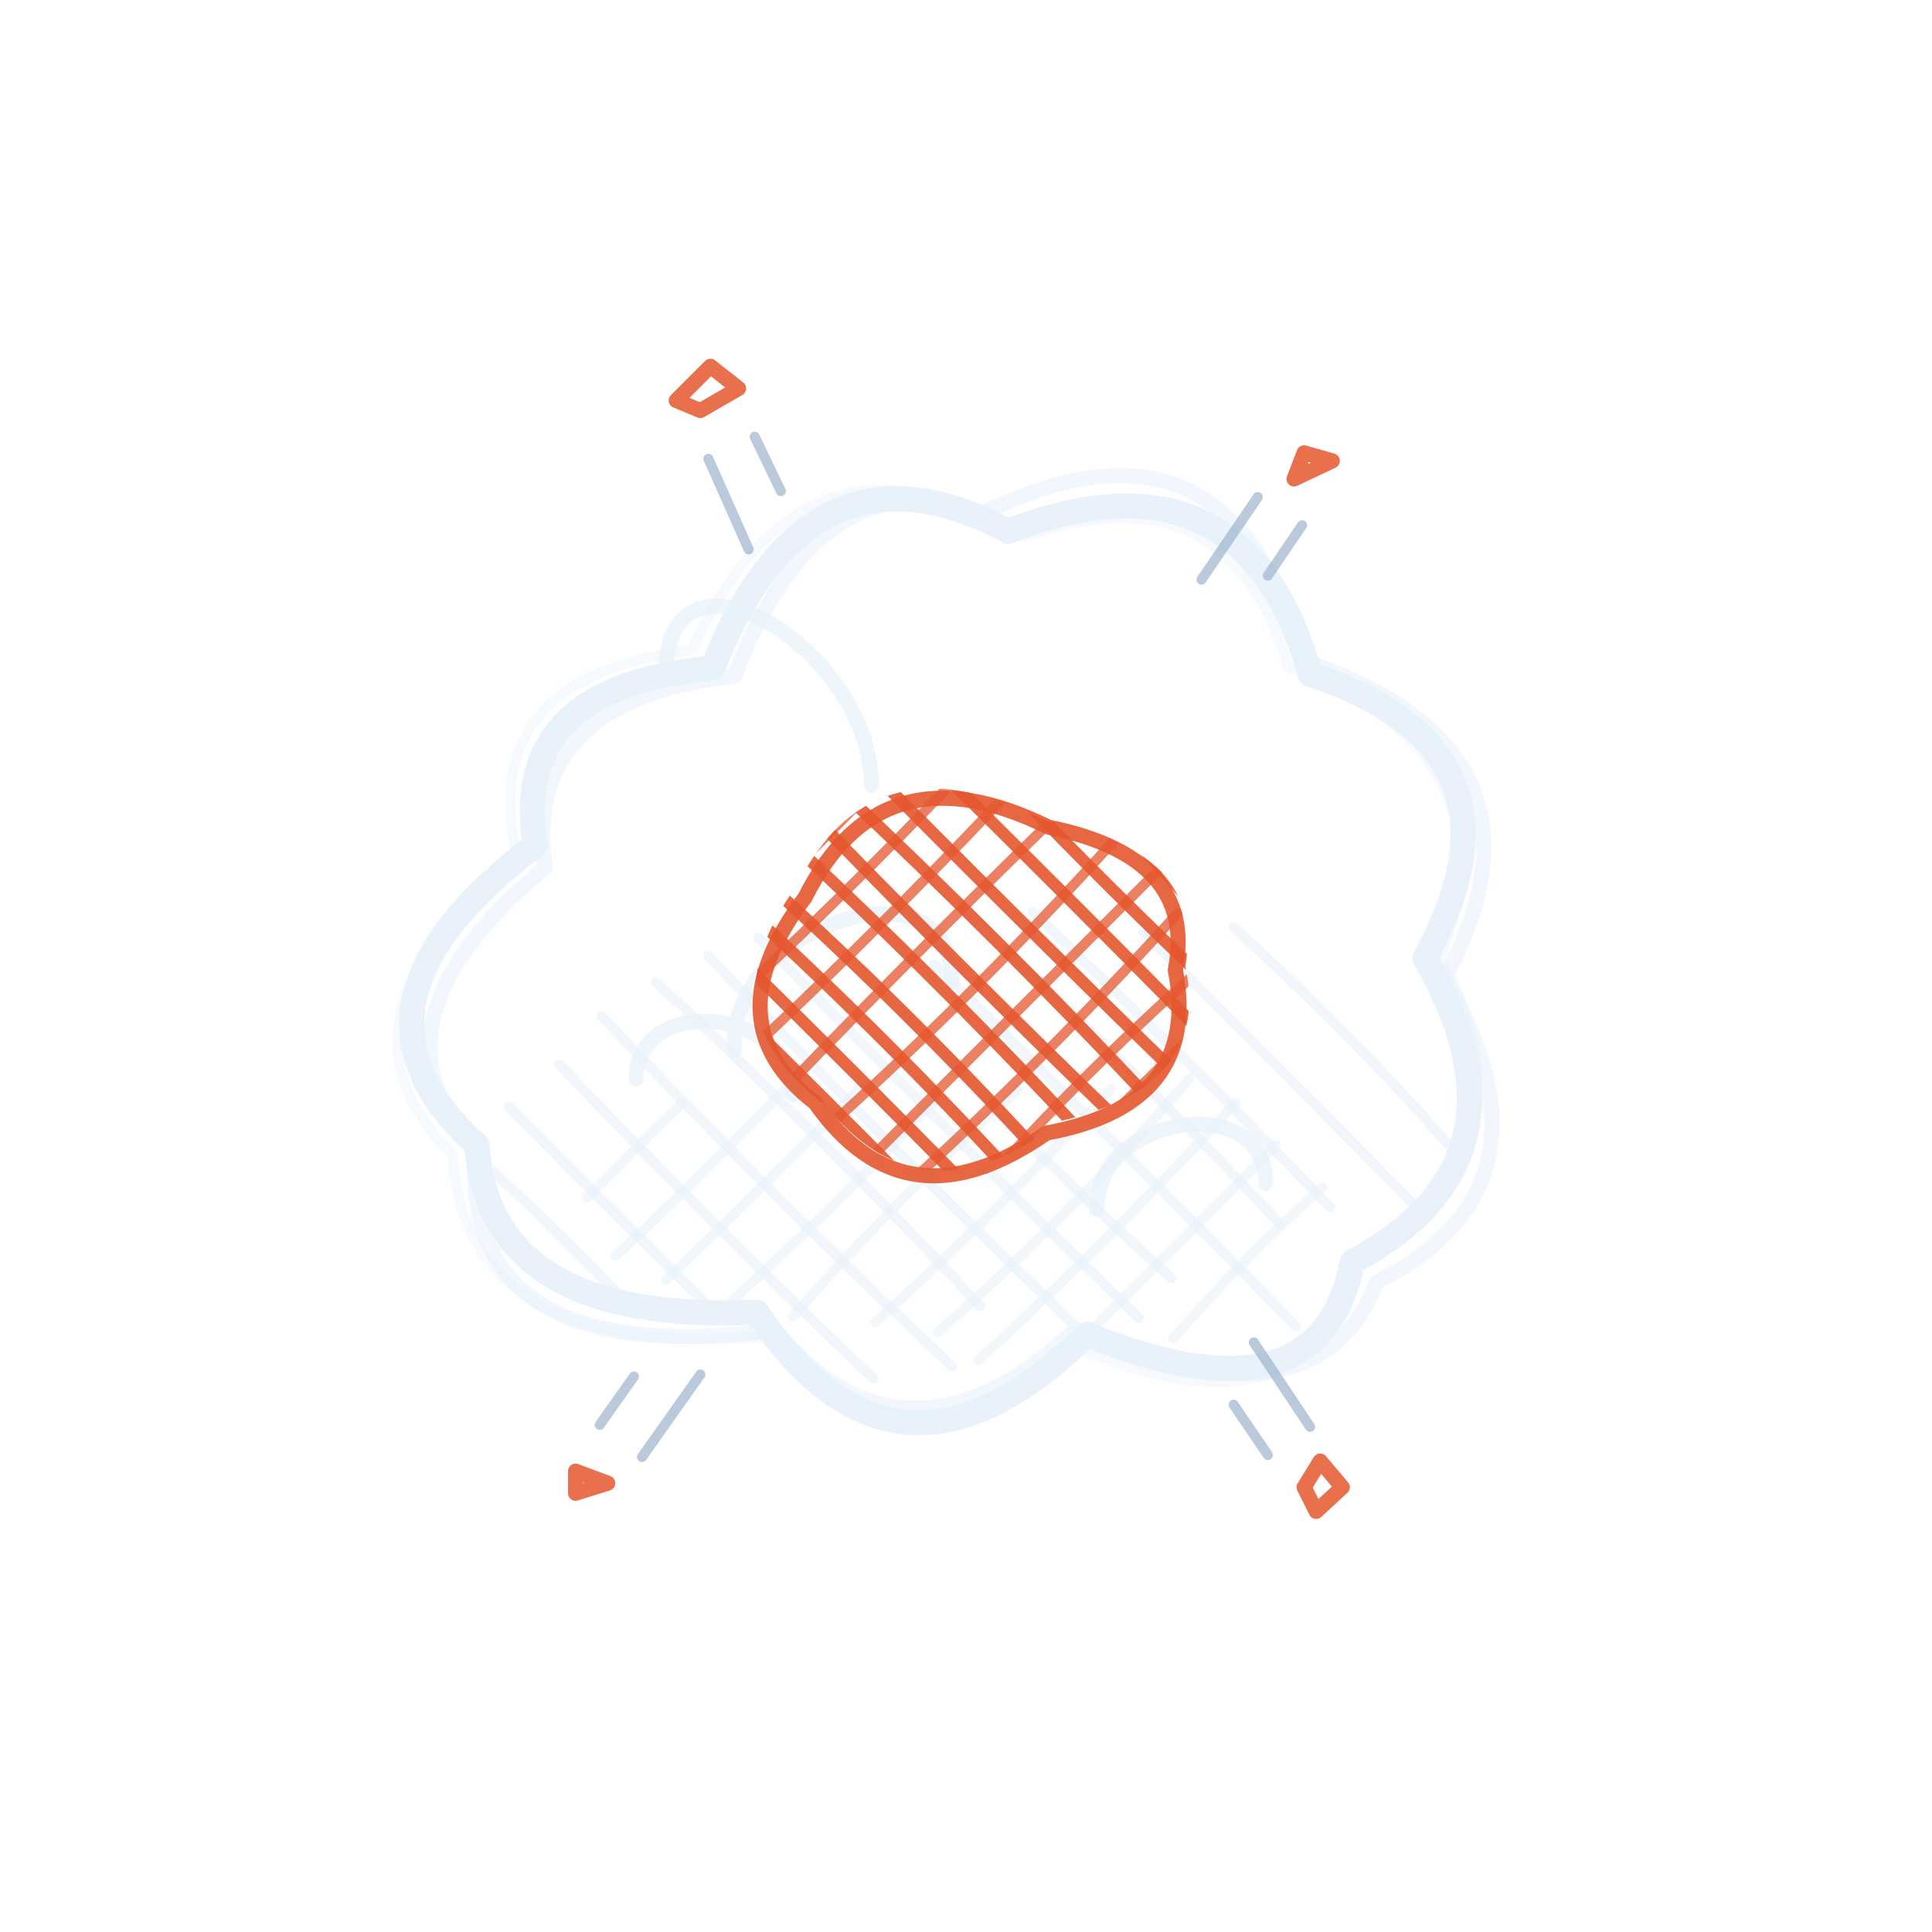
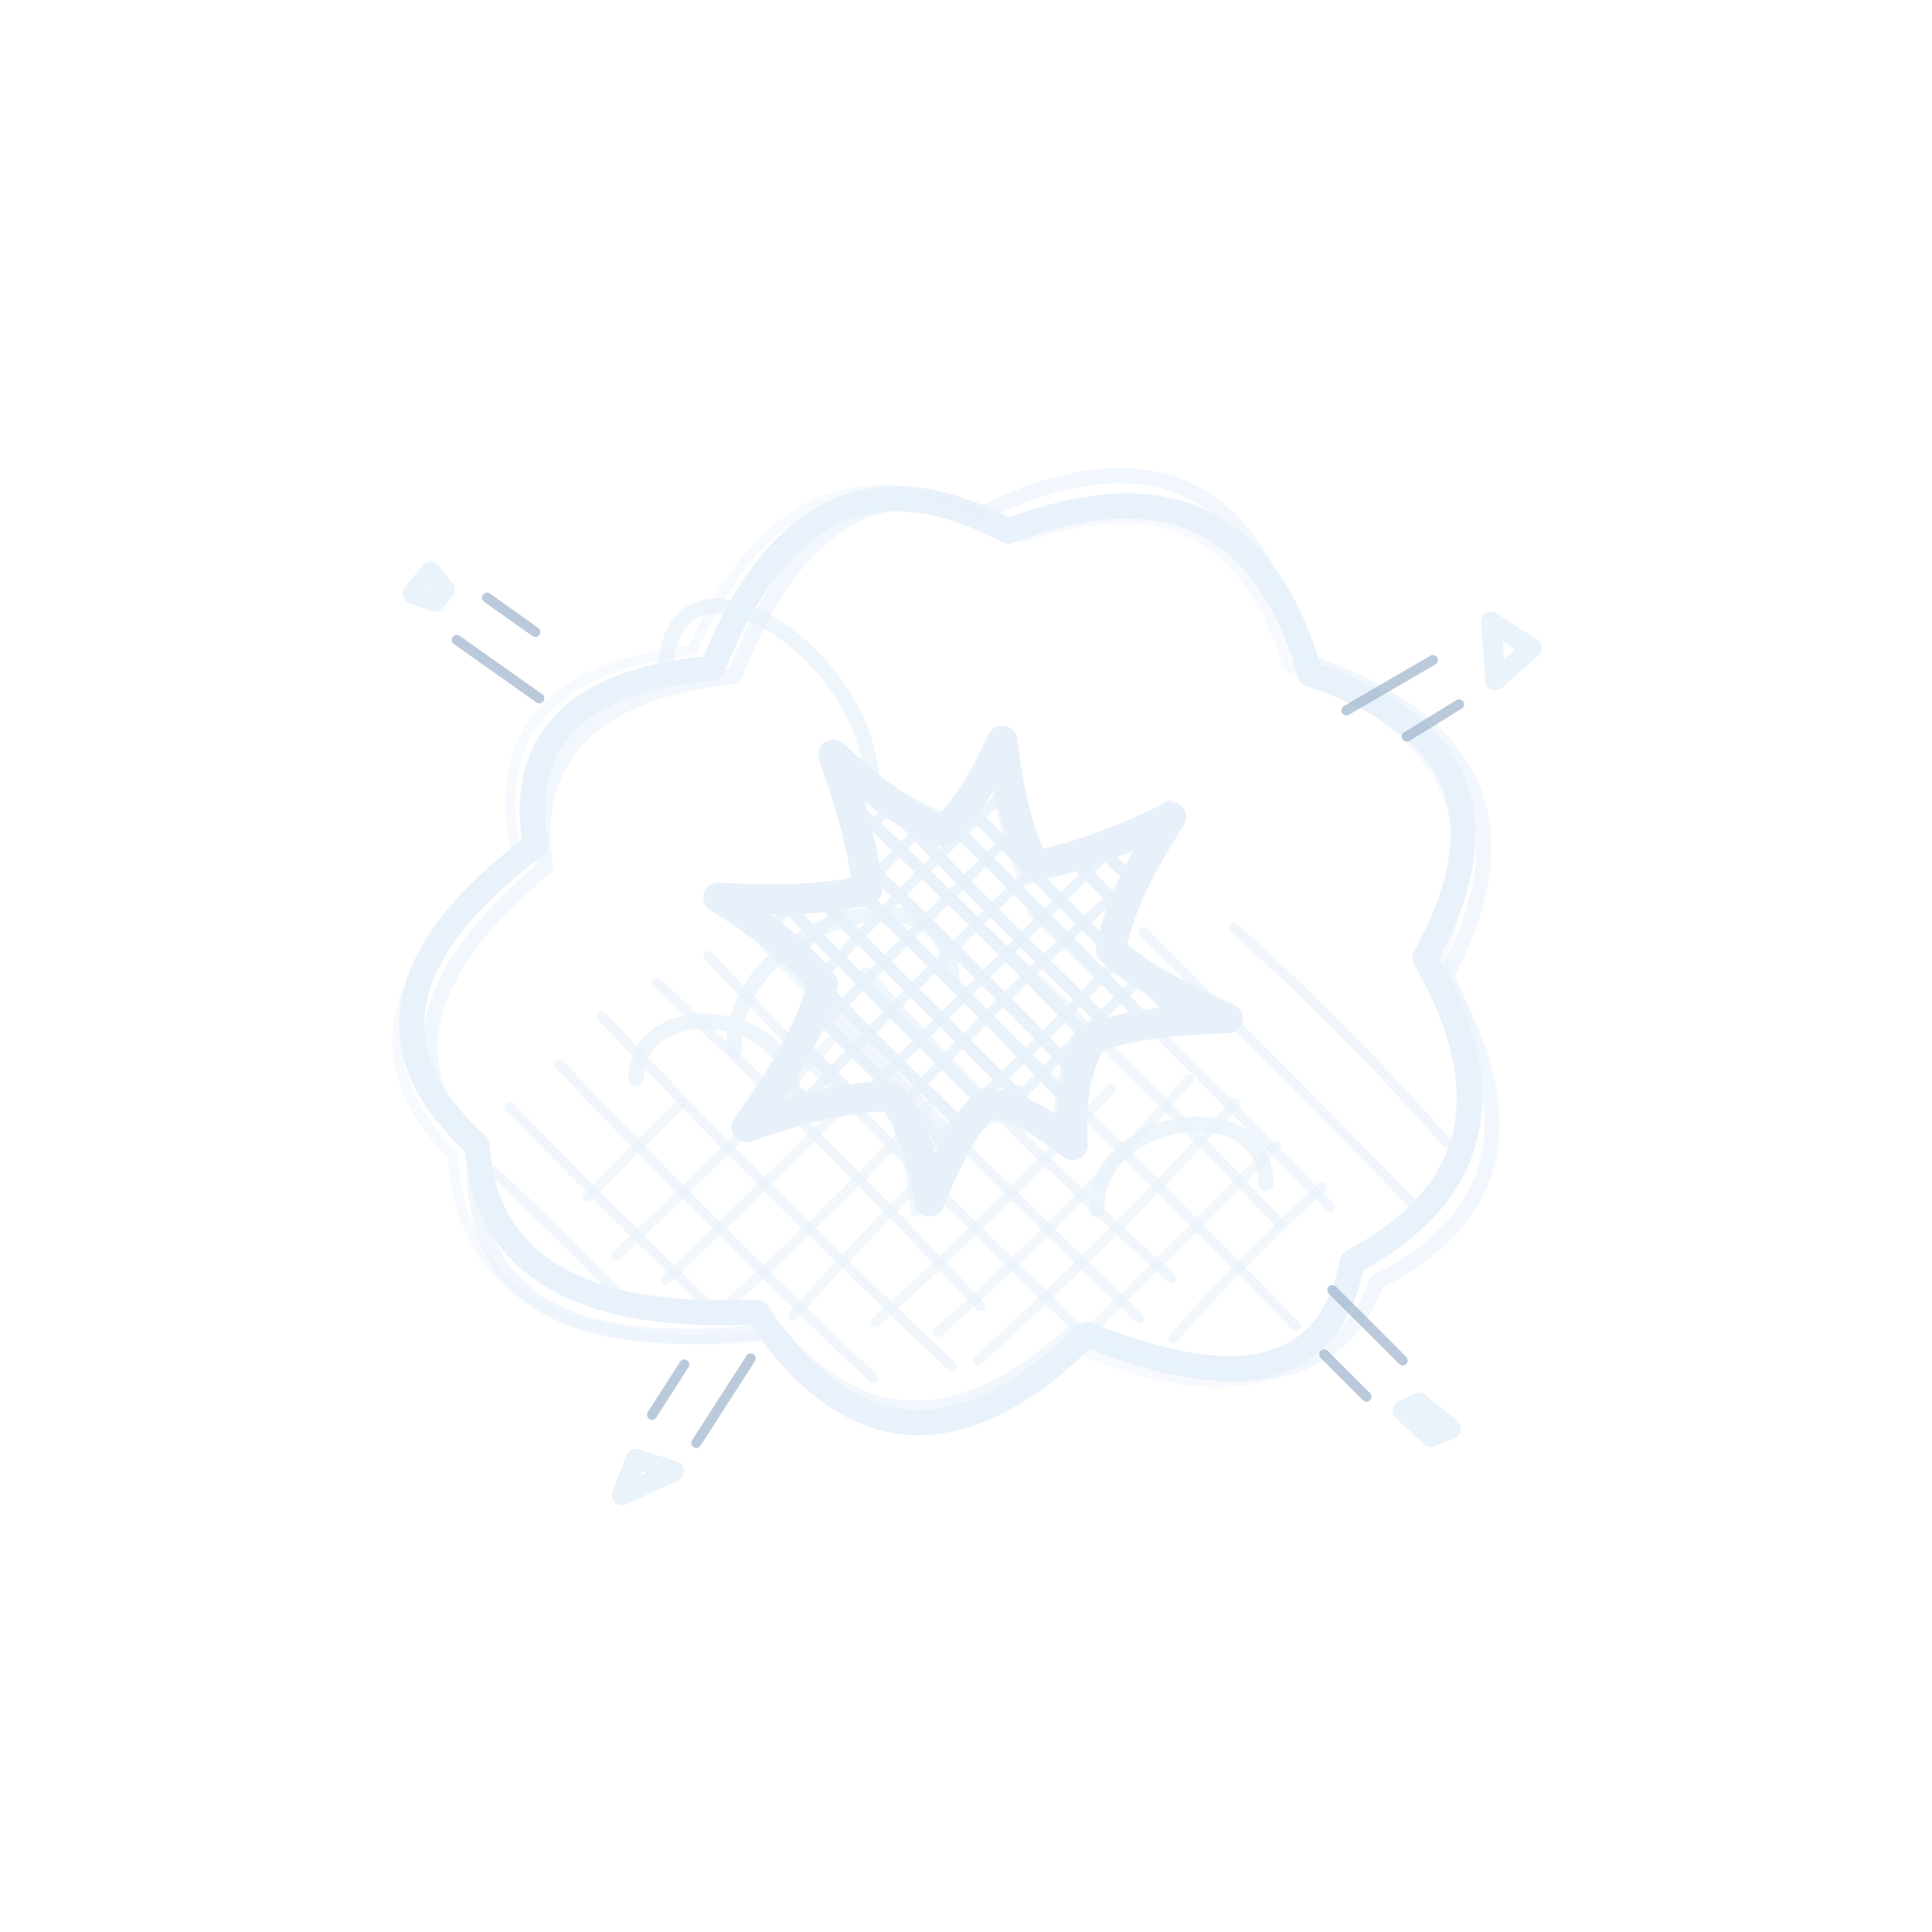
<svg xmlns="http://www.w3.org/2000/svg" width="96" height="96" viewBox="0 0 96 96">
  <defs>
    <clipPath id="massc">
      <path d="M 70.8 47.6 Q 77.1 57.9 67.2 62.7 Q 65.2 70.4 54 66.3 Q 44.7 74.7 37.6 65.2 Q 23.5 66.4 23.7 56.9 Q 16.8 50 26.6 42 Q 25.2 34 35.4 33.2 Q 40.2 21.3 50.1 26.4 Q 61.8 21.9 65.1 33.5 Q 75.8 37.6 70.8 47.6 Z" />
    </clipPath>
    <clipPath id="hotc">
-       <path d="M 58.9 48 Q 60.2 54 52.7 55.7 Q 45.9 61 41 54.9 Q 34.9 50.4 39.6 44 Q 43.4 36.4 52 40.8 Q 59.9 42.2 58.9 48 Z" />
+       <path d="M 61 50.6 Q 56.5 50.7 54.3 51.6 Q 53.1 53.5 53.3 56.9 Q 50.8 54.9 49 54.8 Q 47.6 56.1 46.2 59.7 Q 45.6 56 44.3 54.5 Q 41.6 54.4 37.1 56 Q 40.1 51.9 40.9 48.9 Q 39.4 46.9 35.7 44.6 Q 40.4 44.9 43.1 44.2 Q 42.9 41.7 41.4 37.5 Q 44.5 40.4 46.8 41.3 Q 48.3 40.1 49.8 36.8 Q 50.3 40.9 51.4 43 Q 54 42.6 58.2 40.6 Q 55.7 44.4 55.2 47.2 Q 56.9 48.8 61 50.6 Z" />
    </clipPath>
  </defs>
  <g fill="none" stroke-linecap="round" stroke-linejoin="round">
    <g id="mass_hatch" clip-path="url(#massc)">
      <path d="M 61.3 46.1 Q 66.9 51.1 71.9 56.8 M 56.8 46.3 Q 63.6 53.1 70.3 59.9 M 51.3 45.3 Q 58.9 52.5 66.1 60 M 50 47.2 Q 57 53.8 63.6 60.8 M 46.4 47.9 Q 55.5 56.8 64.4 65.9 M 43 48.3 Q 50.2 56.3 58.2 63.5 M 37.7 46.6 Q 47 56.2 56.6 65.5 M 35.2 47.5 Q 45.5 58.4 56.4 68.7 M 32.6 48.8 Q 40.9 56.5 48.7 64.9 M 29.9 50.5 Q 38.3 59.4 47.3 67.9 M 27.8 52.9 Q 35.4 60.9 43.4 68.5 M 25.3 55 Q 32.1 61.9 39 68.6 M 24.5 58.2 Q 28.9 62.3 33 66.7" stroke="#E8F1FA" stroke-width="0.5" opacity="0.65" />
      <path d="M 29.2 59.5 Q 31.5 57.1 33.9 54.8 M 30.6 62.4 Q 36.1 57.3 41.3 51.7 M 33.1 63.6 Q 38 58.9 42.7 54.1 M 36.3 64.7 Q 41.7 59.8 46.6 54.5 M 39.4 65.4 Q 44.7 59.4 50.6 54.1 M 43.5 65.7 Q 49.6 60.2 55.2 54.1 M 46.6 66.2 Q 53.3 60.3 59.1 53.6 M 48.6 67.6 Q 55.3 61.5 61.4 54.8 M 54.3 66 Q 58.9 61.5 63.4 56.9 M 58.3 66.5 Q 61.8 62.5 65.7 59" stroke="#E8F1FA" stroke-width="0.5" opacity="0.55" />
    </g>
    <path d="M 31.6 53.6 C 31.7 49.3 39.4 50.1 39.4 54.4 M 33.1 32.9 C 33.7 26.4 43.3 32.5 43.3 39 M 36.5 52.2 C 36.1 46 47.3 42.4 47.3 48.7 M 54.5 60.1 C 54.4 55.4 62.9 54.1 62.9 58.8" stroke="#E8F1FA" stroke-width="0.75" opacity="0.75" />
    <path d="M 70.8 47.6 Q 76.6 57.7 67.2 62.7 Q 65.6 71 54 66.3 Q 44.6 75.6 37.6 65.2 Q 24.3 65.8 23.7 56.9 Q 16 50 26.6 42 Q 25.3 34.1 35.4 33.2 Q 40.2 21.1 50.1 26.4 Q 61.8 21.9 65.1 33.5 Q 76.5 37.3 70.8 47.6 Z" stroke="#E8F1FA" stroke-width="1.25" opacity="0.95" />
    <path d="M 71.8 48.6 Q 77.8 59 68.4 63.7 Q 65.6 71.3 53.3 66.2 Q 45 73.8 38.5 66.1 Q 22.9 68.1 23.6 57.1 Q 17.8 50.8 27.1 43.1 Q 25.9 34.8 36.5 33.6 Q 40.7 22.6 48.8 25.5 Q 61.2 19.5 64.7 32.8 Q 77.9 37.2 71.8 48.6 Z" stroke="#E8F1FA" stroke-width="0.75" opacity="0.60" />
    <path d="M 71.6 47.6 Q 76.9 57.8 67.1 62.9 Q 65.3 71.8 53.5 67 Q 45.1 74.6 38.3 66.4 Q 23.1 67.7 22.5 57.4 Q 15.7 50.7 25.7 42.6 Q 23.6 33.6 34.4 32.3 Q 39.9 20 50.9 26.7 Q 61 23.1 64 33.1 Q 75.4 37.4 71.6 47.6 Z" stroke="#E8F1FA" stroke-width="0.5" opacity="0.40" />
    <g id="hot_hatch" clip-path="url(#hotc)">
-       <path d="M 50.9 36.7 Q 55.6 40.5 59.4 45.1 M 47.9 36.6 Q 53.7 42.8 59.9 48.7 M 45.3 36.9 Q 52.4 43.9 59.4 51 M 42.8 37.8 Q 50.4 45.5 58.1 53 M 41.5 39 Q 49.7 46.7 57.4 54.9 M 39.5 39.6 Q 47.6 48 55.9 56 M 38.7 41.3 Q 46.9 48.9 54.5 57.1 M 37.7 43.5 Q 45.8 50.8 53 58.8 M 37.1 45.2 Q 44.2 51.7 50.7 58.8 M 36.4 47.3 Q 42.5 53.3 48.5 59.4 M 36.5 50.2 Q 41.3 54.9 46 59.7 M 37.3 53.4 Q 39.6 56.4 42.6 58.7" stroke="#E4572E" stroke-width="0.6" opacity="0.90" />
-       <path d="M 36.7 45.6 Q 41.4 41.5 45.5 36.8 M 36.7 49.4 Q 43.2 43.3 49.3 36.8 M 37.8 51.7 Q 44.8 45.1 51.3 38.1 M 38.7 54.4 Q 46.5 46.3 54.7 38.4 M 40.8 56.3 Q 48.6 49.3 55.6 41.5 M 43.6 57.2 Q 51 49.8 58.4 42.4 M 44.5 59.4 Q 51.9 52.7 58.5 45.4 M 48.3 59.5 Q 53.6 53.5 59.7 48.1 M 51.9 58.8 Q 55.5 55.1 59.2 51.5" stroke="#E4572E" stroke-width="0.5" opacity="0.75" />
+       <path d="M 51.6 36.7 Q 55.9 40.1 59.3 44.4 M 49 36.3 Q 54.3 42 60 47.3 M 46.9 36.3 Q 53.4 42.7 59.8 49.3 M 44.7 36.7 Q 51.9 44 59.2 51.2 M 43.5 37.4 Q 51.4 44.8 58.8 52.7 M 41.9 37.7 Q 49.8 45.9 58 53.8 M 41 38.7 Q 49.4 46.5 57.2 54.9 M 39.8 39.9 Q 48.5 47.9 56.4 56.5 M 39.1 40.9 Q 47.4 48.6 55 56.8 M 38 42 Q 46 49.8 53.9 57.8 M 37.5 43.4 Q 45.1 51.1 52.8 58.7 M 36.7 44.5 Q 43.7 52.3 51.5 59.3 M 36.6 46.3 Q 43.1 53 49.9 59.6 M 36.3 48.4 Q 42.1 54.1 47.8 59.9 M 36.5 50.9 Q 40.5 55.4 45.1 59.5 M 38.3 55.1 Q 39.9 56.1 40.9 57.7" stroke="#E8F1FA" stroke-width="0.6" opacity="0.95" />
+       <path d="M 36.6 44.9 Q 41 41.3 44.6 36.9 M 36.8 47.5 Q 42.6 41.8 48.2 36.1 M 36.3 50.4 Q 43.3 44 49.7 36.9 M 37.4 52.2 Q 44.5 44.3 52.3 37.2 M 39 52.8 Q 46.2 45.5 53.4 38.3 M 39.7 55 Q 47.3 46.9 55.4 39.3 M 41.4 56 Q 48.7 48.7 56 41.4 M 42.7 57.3 Q 49.5 49.6 57.1 42.9 M 44.3 58.7 Q 52.1 51.7 59.1 43.8 M 46 59.5 Q 52.1 52.7 58.8 46.7 M 48 60 Q 53.7 54.4 59.3 48.7 M 51.4 59.1 Q 55.5 55.4 59.2 51.3 M 54.4 58.1 Q 56 56.2 58 54.6" stroke="#E8F1FA" stroke-width="0.5" opacity="0.85" />
    </g>
-     <path d="M 58.4 48.2 Q 59.7 54.9 52 56.3 Q 45 61.2 40.5 54.8 Q 35.3 50.8 40 44.6 Q 43.8 37 52.1 41.1 Q 59.5 42.6 58.4 48.2 Z" stroke="#E4572E" stroke-width="0.75" opacity="0.90" />
-     <path d="M 66.7 73.9 L 65.4 75.1 L 64.8 73.9 L 65.6 72.6 Z M 30.2 73.7 L 28.6 74.2 L 28.6 73.1 Z M 36.7 19.3 L 34.8 20.4 L 33.6 19.9 L 35.3 18.2 Z M 66.2 22.9 L 64.3 23.8 L 64.8 22.5 Z" stroke="#E4572E" stroke-width="0.75" opacity="0.85" />
-     <path d="M 65.1 70.9 L 62.3 66.7 M 63 72.3 L 61.3 69.8 M 31.9 72.4 L 34.8 68.3 M 29.8 70.8 L 31.5 68.4 M 35.2 22.8 L 37.2 27.3 M 37.5 21.7 L 38.8 24.4 M 62.5 24.7 L 59.7 28.8 M 64.7 26.1 L 63 28.6" stroke="#9DB4CC" stroke-width="0.5" opacity="0.70" />
+     <path d="M 61 50.6 Q 56.5 50.7 54.3 51.6 Q 53.1 53.5 53.3 56.9 Q 50.8 54.9 49 54.8 Q 47.6 56.1 46.2 59.7 Q 45.6 56 44.3 54.5 Q 41.6 54.4 37.1 56 Q 40.1 51.9 40.9 48.9 Q 39.4 46.9 35.7 44.6 Q 40.4 44.9 43.1 44.2 Q 42.9 41.7 41.4 37.5 Q 44.5 40.4 46.8 41.3 Q 48.3 40.1 49.8 36.8 Q 50.3 40.9 51.4 43 Q 54 42.6 58.2 40.6 Q 55.7 44.4 55.2 47.2 Q 56.9 48.8 61 50.6 Z" stroke="#E8F1FA" stroke-width="1.5" />
+     <path d="M 60.2 50.4 Q 55.9 50.5 53.7 51.2 Q 52.5 53.2 52.6 56.5 Q 50.6 55.1 49.2 55.6 Q 47.4 56.7 45.5 60.2 Q 45.1 56.3 44 54.7 Q 41.3 54.4 36.7 56 Q 39.8 51.6 40.5 48.3 Q 39.4 46.7 35.9 44.8 Q 40.4 45.2 42.9 44.8 Q 43 41.9 41.7 37.4 Q 45.1 40.2 47.7 40.8 Q 48.3 40 49.1 37 Q 49.8 41.3 50.9 43.8 Q 53.7 42.6 58.1 40 Q 55.4 44.2 54.7 47.3 Q 56.3 48.7 60.2 50.4 Z" stroke="#E8F1FA" stroke-width="0.5" opacity="0.55" />
+     <path d="M 72.1 71 L 71.1 71.4 L 69.7 70.1 L 70.5 69.7 Z M 33.5 73.1 L 30.9 74.3 L 31.6 72.5 Z M 22.1 29.3 L 21.6 29.9 L 20.5 29.5 L 21.4 28.4 Z M 76.1 32.2 L 74.3 33.8 L 74.1 30.9 Z" stroke="#E8F1FA" stroke-width="1.0" opacity="0.90" />
+     <path d="M 69.7 67.6 L 66.2 64.1 M 67.9 69.4 L 65.8 67.3 M 34.6 71.7 L 37.3 67.5 M 32.4 70.3 L 34 67.8 M 22.7 31.8 L 26.8 34.7 M 24.2 29.7 L 26.6 31.4 M 71.2 32.8 L 66.9 35.3 M 72.5 35 L 69.9 36.6" stroke="#9DB4CC" stroke-width="0.5" opacity="0.70" />
  </g>
</svg>
